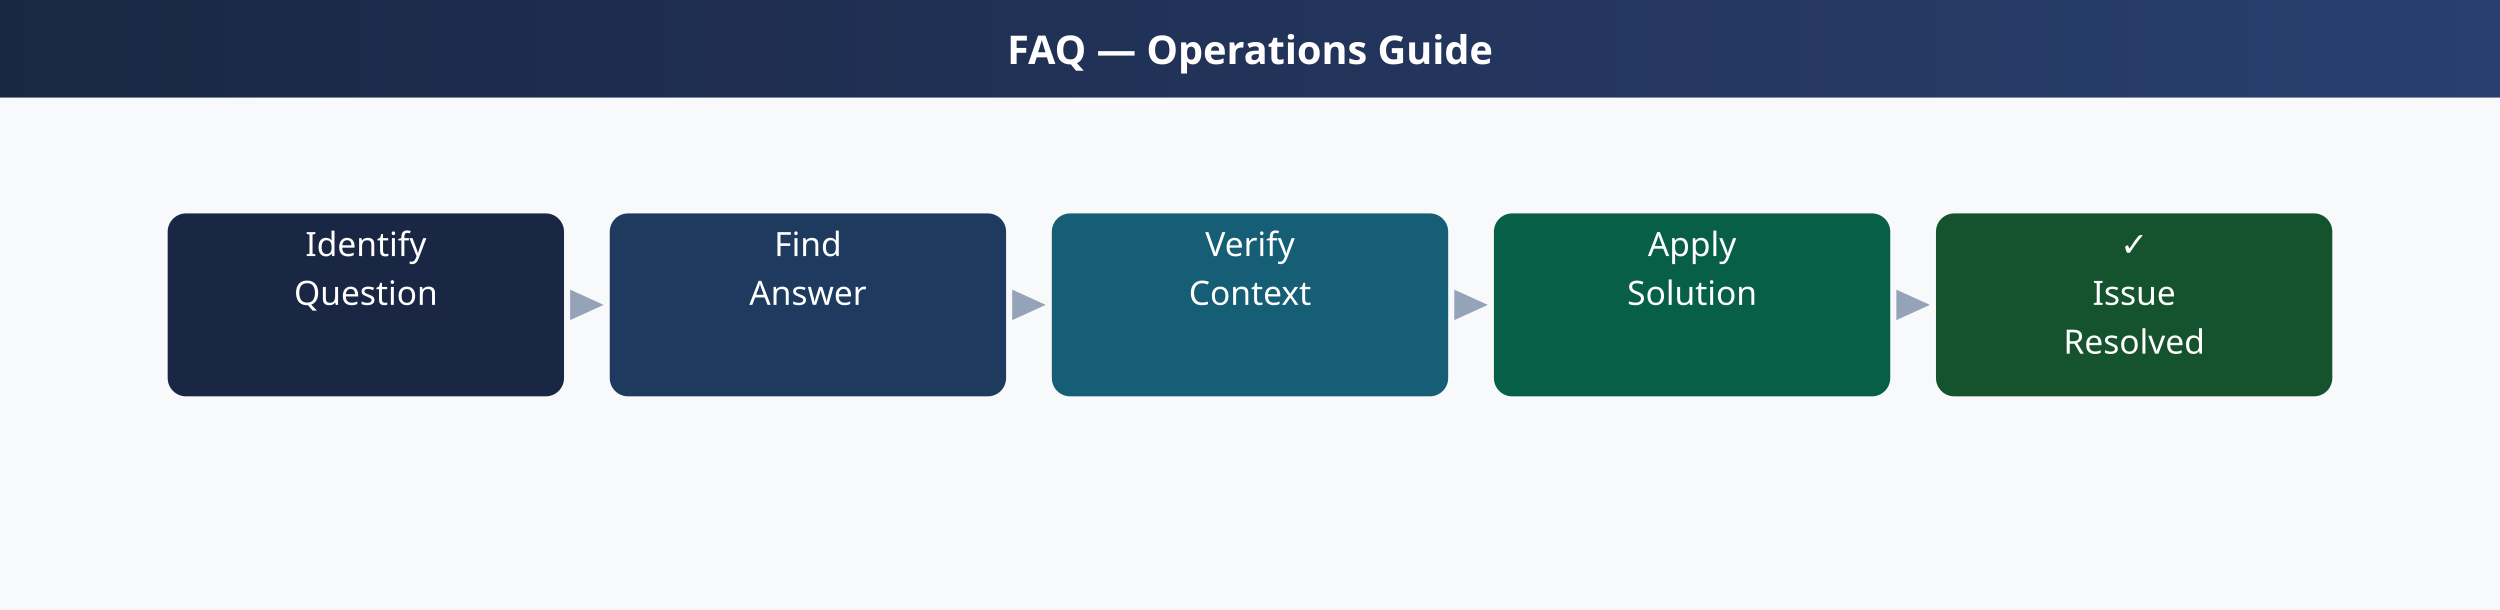
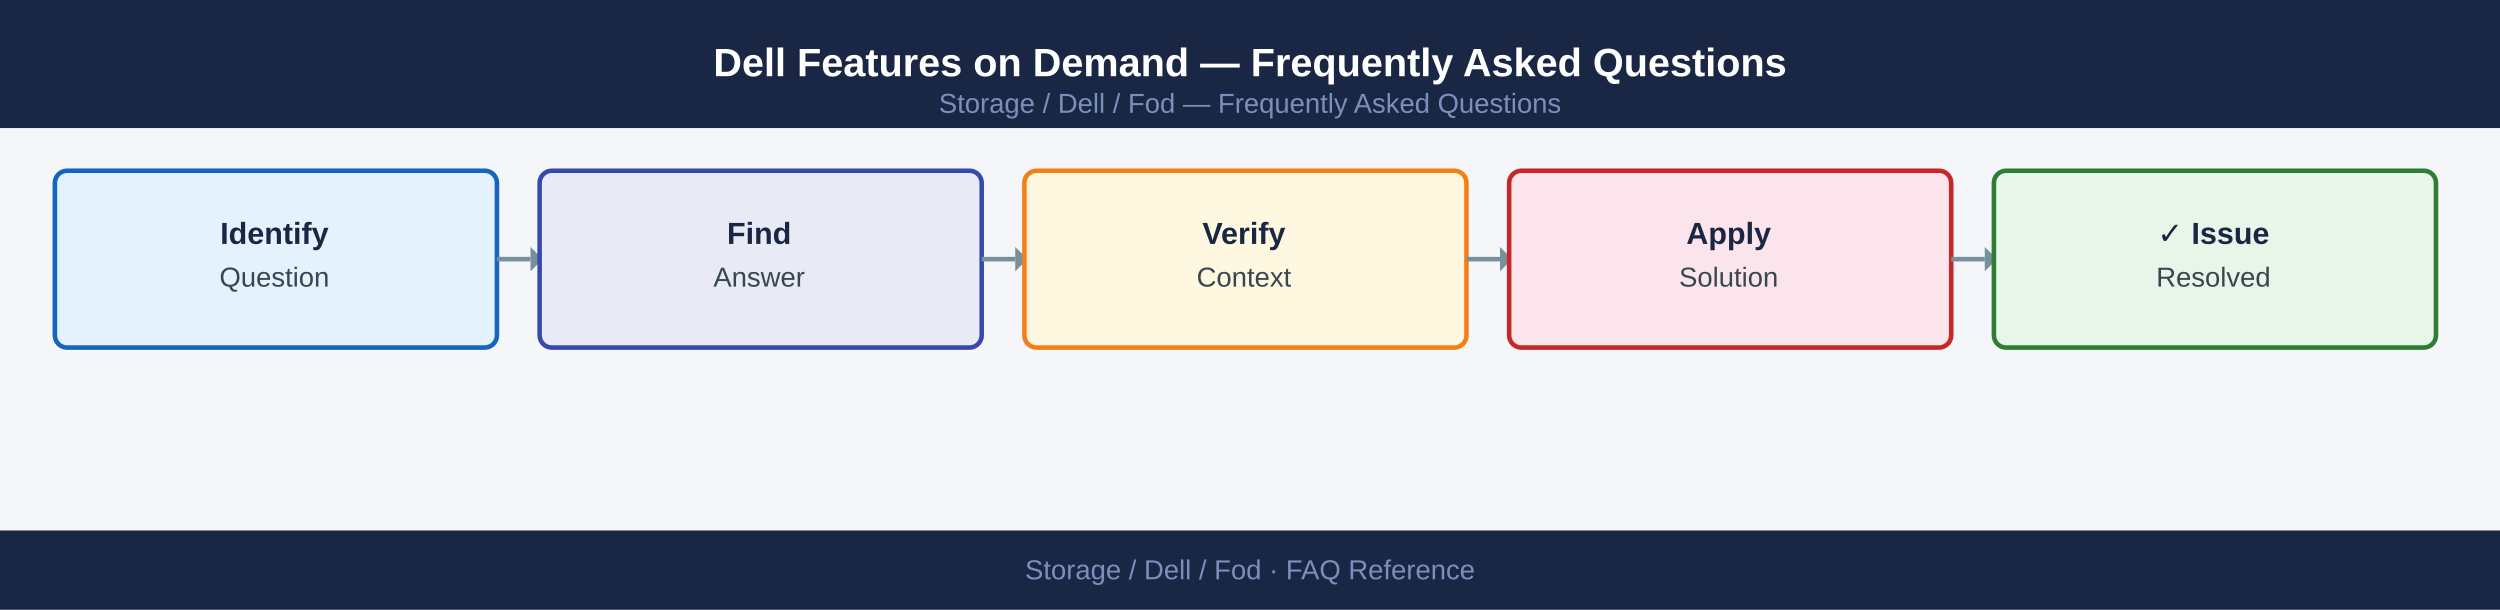
- <svg xmlns="http://www.w3.org/2000/svg" width="820" height="200">
-   <defs>
-     <linearGradient id="hdr" x1="0" y1="0" x2="1" y2="0">
-       <stop offset="0%" style="stop-color:#1a2744" />
-       <stop offset="100%" style="stop-color:#2a3f6f" />
-     </linearGradient>
-   </defs>
-   <rect width="820" height="200" fill="#f8f9fa" />
-   <rect width="820" height="32" fill="url(#hdr)" />
-   <text x="410" y="21" fill="white" font-family="sans-serif" font-size="13" font-weight="bold" text-anchor="middle">FAQ — Operations Guide</text>
-   <rect x="55" y="70" width="130" height="60" rx="6" fill="#1a2744" />
-   <text x="120" y="84" fill="white" font-family="sans-serif" font-size="11" text-anchor="middle">Identify</text>
-   <text x="120" y="100" fill="white" font-family="sans-serif" font-size="11" text-anchor="middle">Question</text>
-   <polygon points="187,95 198,100 187,105" fill="#94a3b8" />
-   <rect x="200" y="70" width="130" height="60" rx="6" fill="#1e3a5f" />
-   <text x="265" y="84" fill="white" font-family="sans-serif" font-size="11" text-anchor="middle">Find</text>
-   <text x="265" y="100" fill="white" font-family="sans-serif" font-size="11" text-anchor="middle">Answer</text>
-   <polygon points="332,95 343,100 332,105" fill="#94a3b8" />
-   <rect x="345" y="70" width="130" height="60" rx="6" fill="#155e75" />
-   <text x="410" y="84" fill="white" font-family="sans-serif" font-size="11" text-anchor="middle">Verify</text>
-   <text x="410" y="100" fill="white" font-family="sans-serif" font-size="11" text-anchor="middle">Context</text>
-   <polygon points="477,95 488,100 477,105" fill="#94a3b8" />
-   <rect x="490" y="70" width="130" height="60" rx="6" fill="#065f46" />
-   <text x="555" y="84" fill="white" font-family="sans-serif" font-size="11" text-anchor="middle">Apply</text>
-   <text x="555" y="100" fill="white" font-family="sans-serif" font-size="11" text-anchor="middle">Solution</text>
-   <polygon points="622,95 633,100 622,105" fill="#94a3b8" />
-   <rect x="635" y="70" width="130" height="60" rx="6" fill="#14532d" />
-   <text x="700" y="84" fill="white" font-family="sans-serif" font-size="11" text-anchor="middle">✓</text>
-   <text x="700" y="100" fill="white" font-family="sans-serif" font-size="11" text-anchor="middle">Issue</text>
-   <text x="700" y="116" fill="white" font-family="sans-serif" font-size="11" text-anchor="middle">Resolved</text>
+ <svg xmlns="http://www.w3.org/2000/svg" width="820" height="200" font-family="'Segoe UI',Arial,sans-serif">
+   <rect width="820" height="200" fill="#f4f6f9" />
+   <rect x="0" y="0" width="820" height="42" fill="#1a2744" />
+   <text x="410" y="25" text-anchor="middle" fill="white" font-size="13" font-weight="700">Dell Features on Demand — Frequently Asked Questions</text>
+   <text x="410" y="37" text-anchor="middle" fill="#7a8fbb" font-size="9">Storage / Dell / Fod — Frequently Asked Questions</text>
+   <rect x="18" y="56" width="145" height="58" fill="#e3f2fd" rx="4" stroke="#1565c0" stroke-width="1.5" />
+   <text x="90" y="80" text-anchor="middle" fill="#1a2744" font-size="10" font-weight="700">Identify</text>
+   <text x="90" y="94" text-anchor="middle" fill="#37474f" font-size="9">Question</text>
+   <line x1="163" y1="85" x2="174" y2="85" stroke="#78909c" stroke-width="1.5" />
+   <polygon points="174,81 178,85 174,89" fill="#78909c" />
+   <rect x="177" y="56" width="145" height="58" fill="#e8eaf6" rx="4" stroke="#3949ab" stroke-width="1.5" />
+   <text x="249" y="80" text-anchor="middle" fill="#1a2744" font-size="10" font-weight="700">Find</text>
+   <text x="249" y="94" text-anchor="middle" fill="#37474f" font-size="9">Answer</text>
+   <line x1="322" y1="85" x2="333" y2="85" stroke="#78909c" stroke-width="1.5" />
+   <polygon points="333,81 337,85 333,89" fill="#78909c" />
+   <rect x="336" y="56" width="145" height="58" fill="#fff8e1" rx="4" stroke="#f57f17" stroke-width="1.5" />
+   <text x="408" y="80" text-anchor="middle" fill="#1a2744" font-size="10" font-weight="700">Verify</text>
+   <text x="408" y="94" text-anchor="middle" fill="#37474f" font-size="9">Context</text>
+   <line x1="481" y1="85" x2="492" y2="85" stroke="#78909c" stroke-width="1.5" />
+   <polygon points="492,81 496,85 492,89" fill="#78909c" />
+   <rect x="495" y="56" width="145" height="58" fill="#fce4ec" rx="4" stroke="#c62828" stroke-width="1.5" />
+   <text x="567" y="80" text-anchor="middle" fill="#1a2744" font-size="10" font-weight="700">Apply</text>
+   <text x="567" y="94" text-anchor="middle" fill="#37474f" font-size="9">Solution</text>
+   <line x1="640" y1="85" x2="651" y2="85" stroke="#78909c" stroke-width="1.5" />
+   <polygon points="651,81 655,85 651,89" fill="#78909c" />
+   <rect x="654" y="56" width="145" height="58" fill="#e8f5e9" rx="4" stroke="#2e7d32" stroke-width="1.5" />
+   <text x="726" y="80" text-anchor="middle" fill="#1a2744" font-size="10" font-weight="700">✓ Issue</text>
+   <text x="726" y="94" text-anchor="middle" fill="#37474f" font-size="9">Resolved</text>
+   <rect x="0" y="174" width="820" height="26" fill="#1a2744" />
+   <text x="410" y="190" text-anchor="middle" fill="#7a8fbb" font-size="9">Storage / Dell / Fod · FAQ Reference</text>
</svg>
